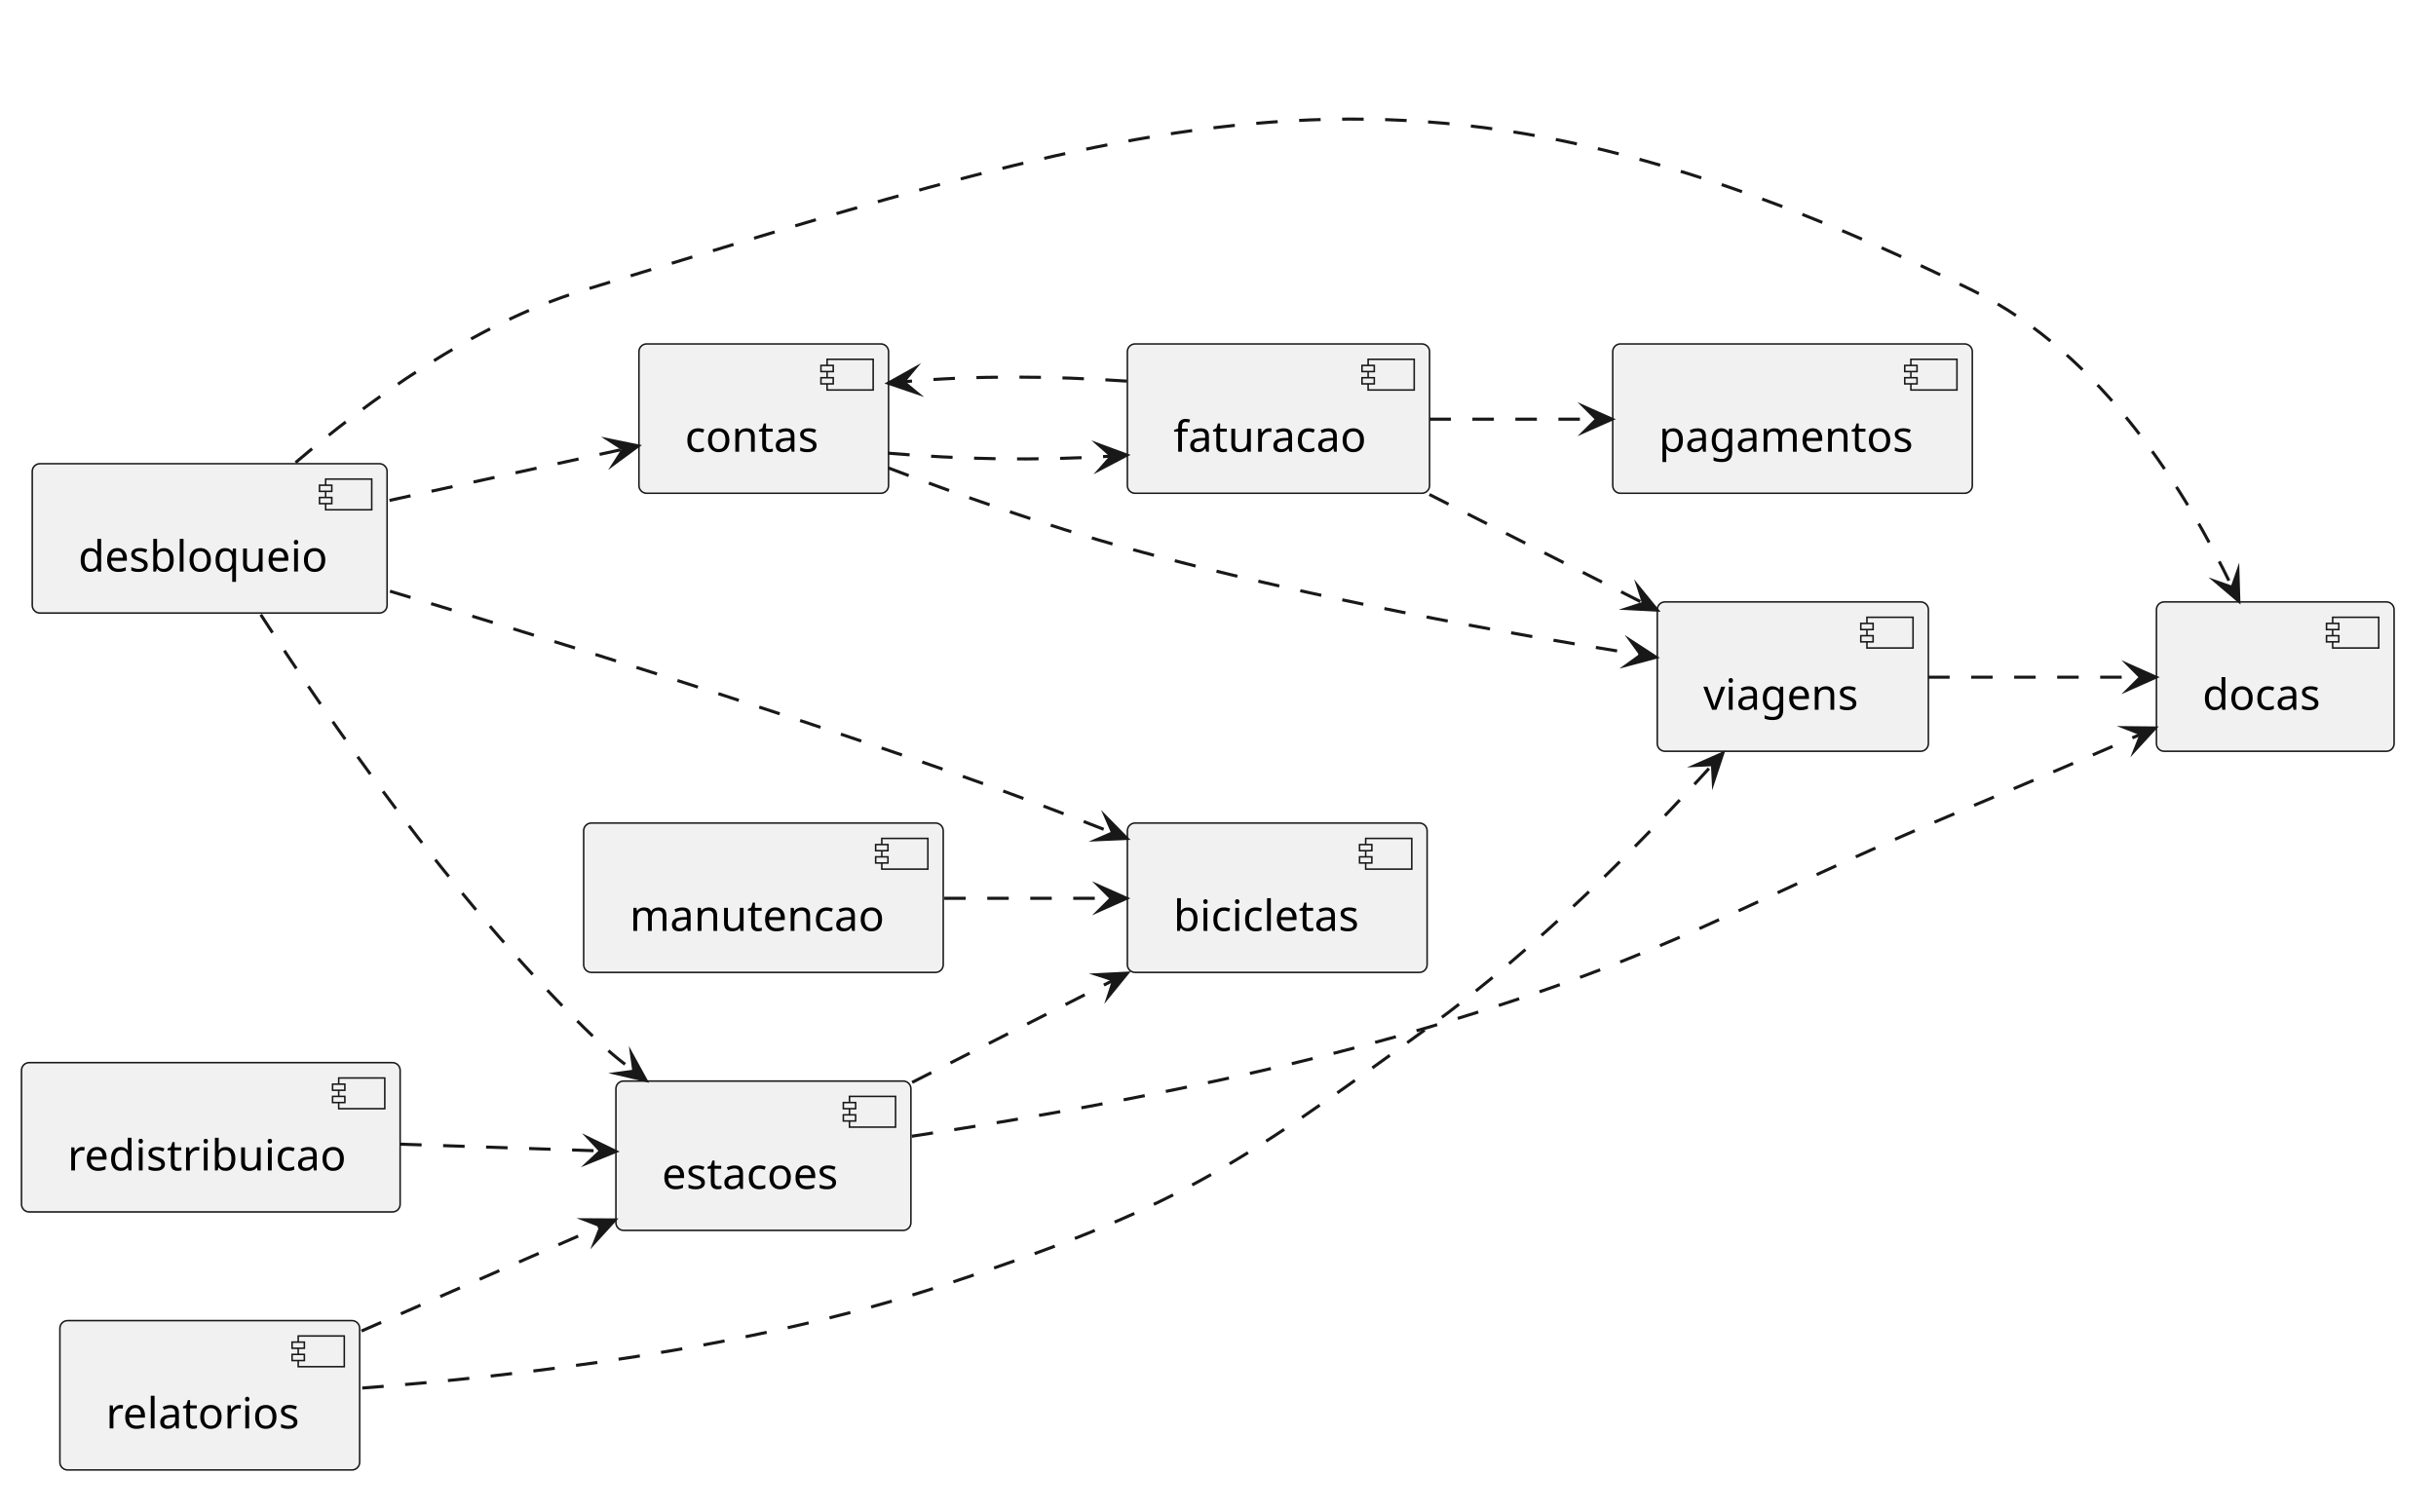
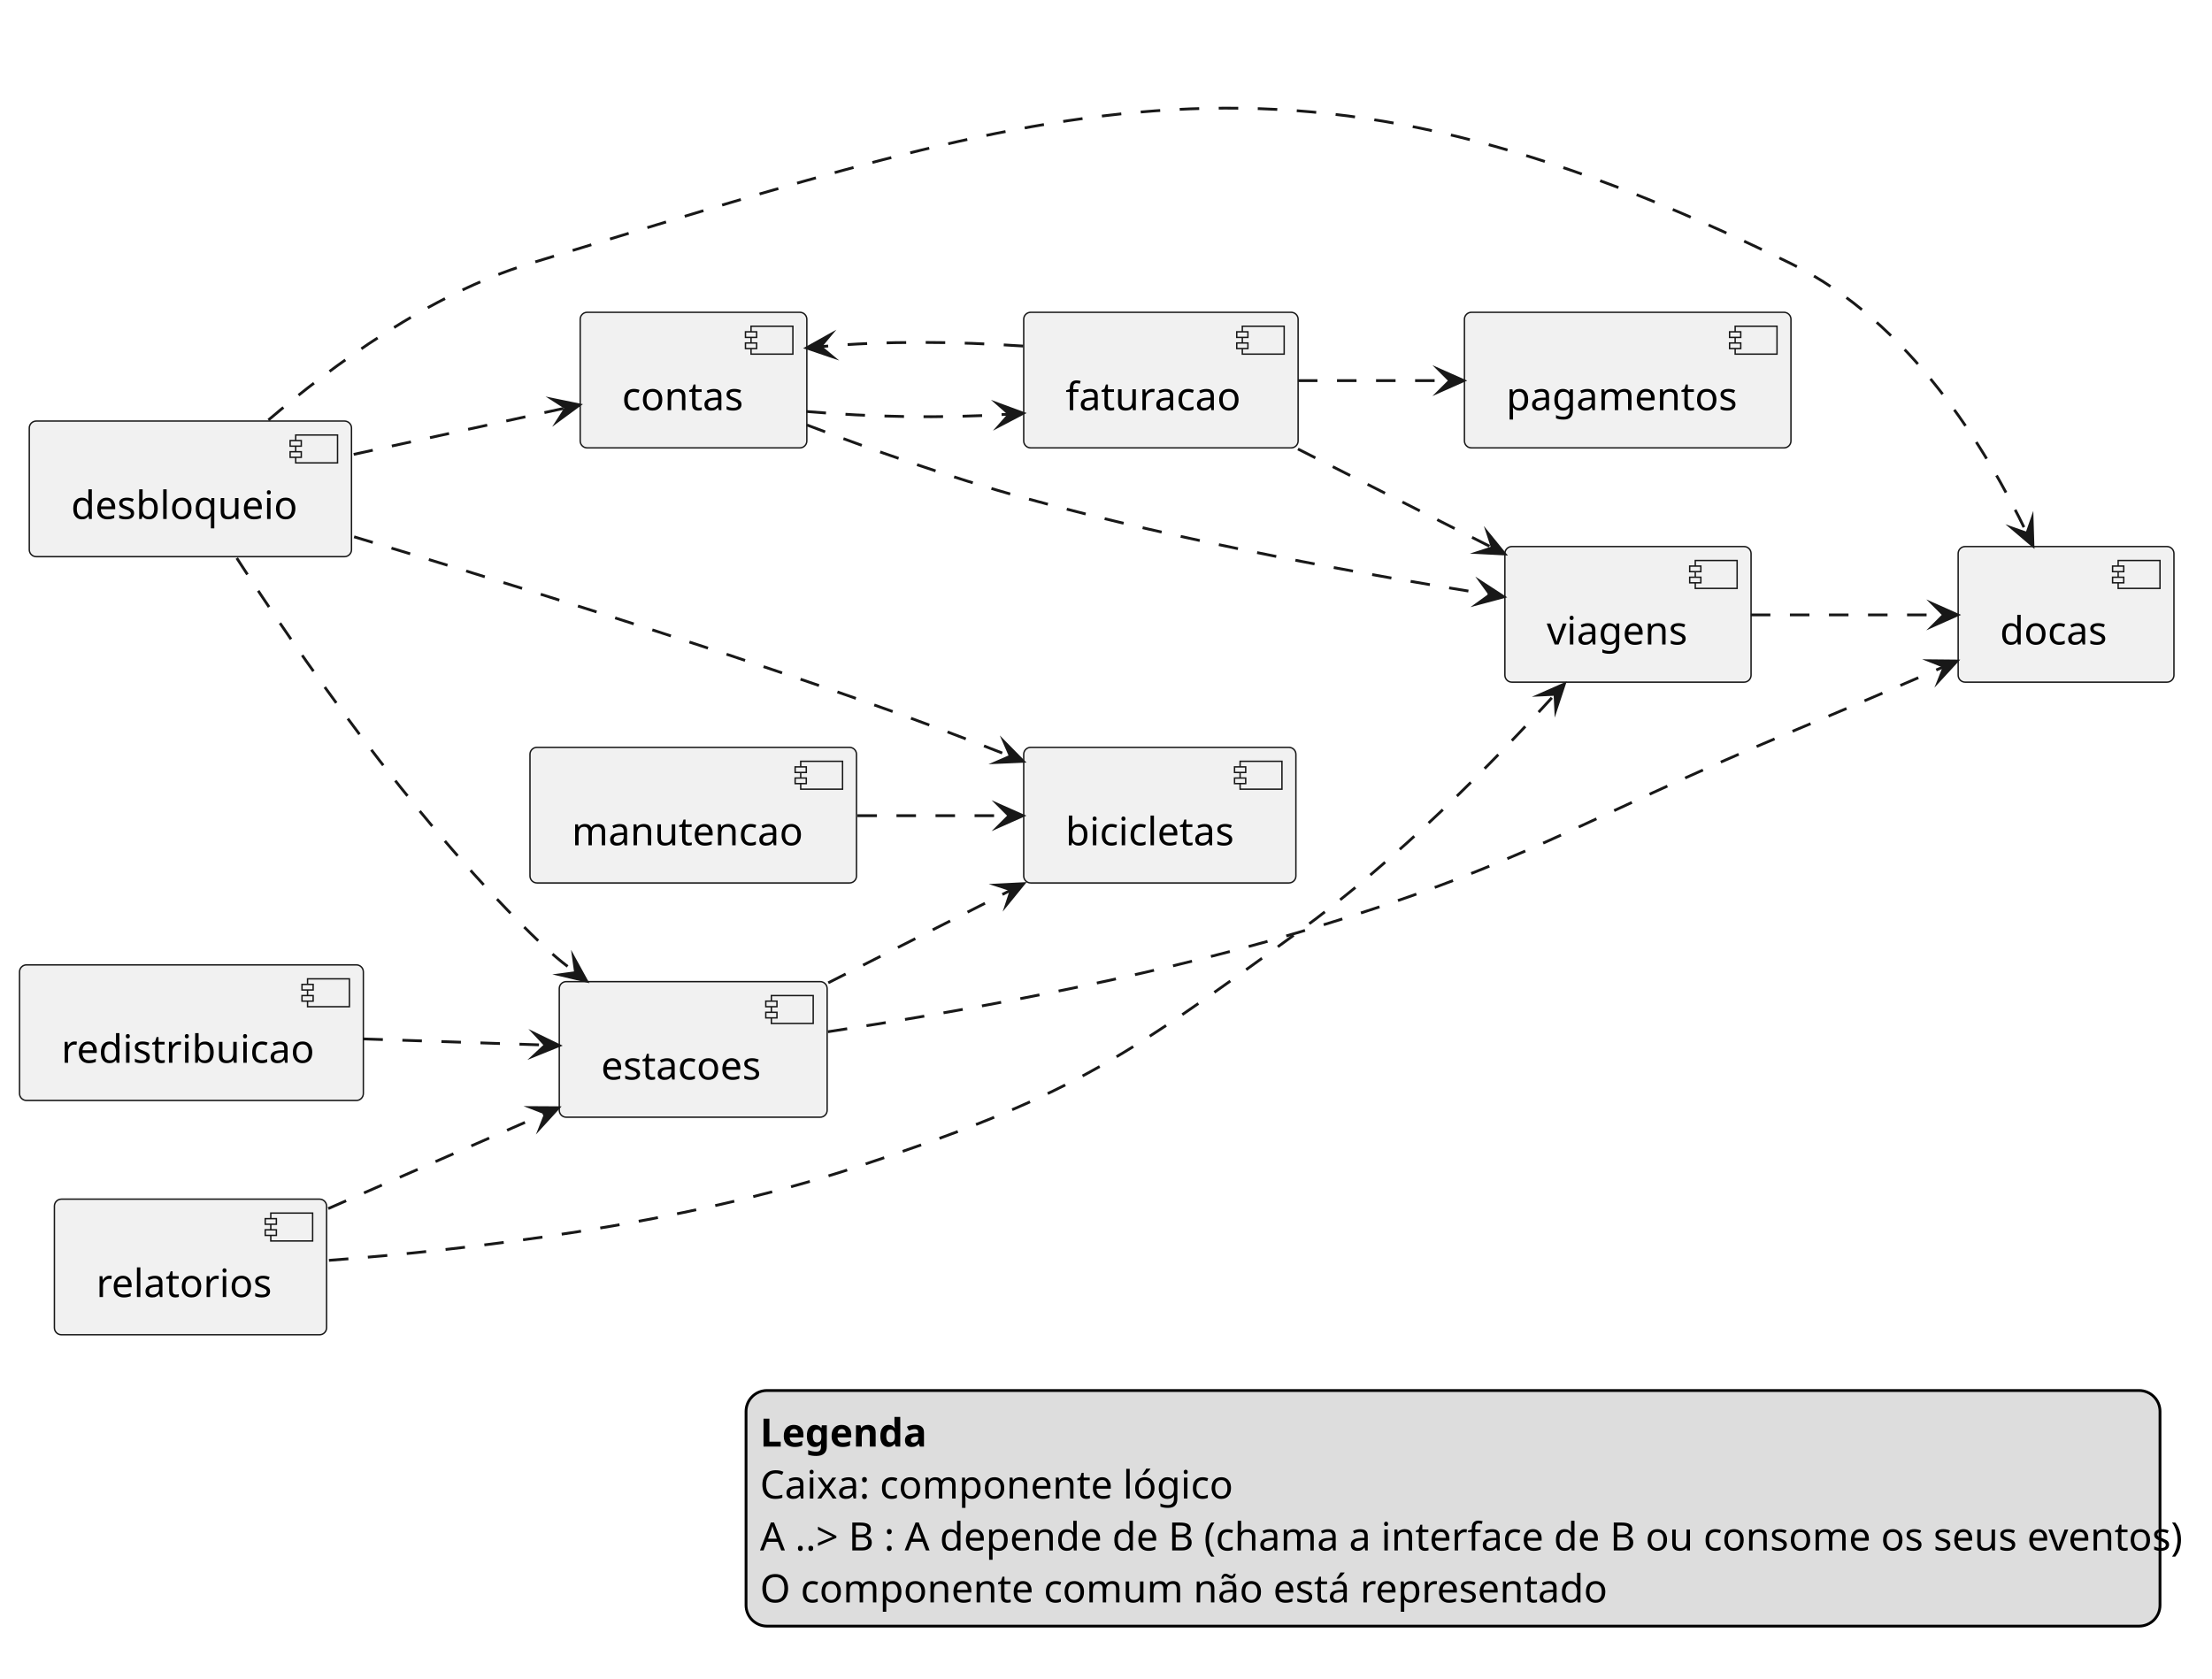
- <svg xmlns="http://www.w3.org/2000/svg" version="1.1" data-diagram-type="DESCRIPTION" style="width:793px;height:492px;background:#FFFFFF;" width="793px" height="492px" viewBox="0 0 793 492" zoomAndPan="magnify" preserveAspectRatio="none" contentStyleType="text/css">
+ <svg xmlns="http://www.w3.org/2000/svg" version="1.1" data-diagram-type="DESCRIPTION" style="width:793px;height:602px;background:#FFFFFF;" width="793px" height="602px" viewBox="0 0 793 602" zoomAndPan="magnify" preserveAspectRatio="none" contentStyleType="text/css">
  <defs />
  <g font-family="sans-serif" lengthAdjust="spacing">
    <g class="entity" data-qualified-name="contas" id="ent0001" data-source-line="7">
      <rect x="208" y="111.98" width="81.248" height="48.621" fill="#F1F1F1" style="stroke:#181818;stroke-width:0.5;" rx="2.5" ry="2.5" />
      <rect x="269.248" y="116.98" width="15" height="10" fill="#F1F1F1" style="stroke:#181818;stroke-width:0.5;" />
      <rect x="267.248" y="118.98" width="4" height="2" fill="#F1F1F1" style="stroke:#181818;stroke-width:0.5;" />
      <rect x="267.248" y="122.98" width="4" height="2" fill="#F1F1F1" style="stroke:#181818;stroke-width:0.5;" />
      <text x="223" y="147.087" fill="#000" font-size="14" textLength="41.248">contas</text>
    </g>
    <g class="entity" data-qualified-name="desbloqueio" id="ent0002" data-source-line="8">
      <rect x="10.5" y="150.98" width="115.51" height="48.621" fill="#F1F1F1" style="stroke:#181818;stroke-width:0.5;" rx="2.5" ry="2.5" />
      <rect x="106.01" y="155.98" width="15" height="10" fill="#F1F1F1" style="stroke:#181818;stroke-width:0.5;" />
      <rect x="104.01" y="157.98" width="4" height="2" fill="#F1F1F1" style="stroke:#181818;stroke-width:0.5;" />
      <rect x="104.01" y="161.98" width="4" height="2" fill="#F1F1F1" style="stroke:#181818;stroke-width:0.5;" />
      <text x="25.5" y="186.087" fill="#000" font-size="14" textLength="75.51">desbloqueio</text>
    </g>
    <g class="entity" data-qualified-name="docas" id="ent0003" data-source-line="9">
      <rect x="702" y="195.98" width="77.358" height="48.621" fill="#F1F1F1" style="stroke:#181818;stroke-width:0.5;" rx="2.5" ry="2.5" />
      <rect x="759.358" y="200.98" width="15" height="10" fill="#F1F1F1" style="stroke:#181818;stroke-width:0.5;" />
      <rect x="757.358" y="202.98" width="4" height="2" fill="#F1F1F1" style="stroke:#181818;stroke-width:0.5;" />
      <rect x="757.358" y="206.98" width="4" height="2" fill="#F1F1F1" style="stroke:#181818;stroke-width:0.5;" />
      <text x="717" y="231.087" fill="#000" font-size="14" textLength="37.358">docas</text>
    </g>
    <g class="entity" data-qualified-name="estacoes" id="ent0004" data-source-line="10">
      <rect x="200.5" y="351.98" width="96.034" height="48.621" fill="#F1F1F1" style="stroke:#181818;stroke-width:0.5;" rx="2.5" ry="2.5" />
      <rect x="276.534" y="356.98" width="15" height="10" fill="#F1F1F1" style="stroke:#181818;stroke-width:0.5;" />
      <rect x="274.534" y="358.98" width="4" height="2" fill="#F1F1F1" style="stroke:#181818;stroke-width:0.5;" />
      <rect x="274.534" y="362.98" width="4" height="2" fill="#F1F1F1" style="stroke:#181818;stroke-width:0.5;" />
      <text x="215.5" y="387.087" fill="#000" font-size="14" textLength="56.034">estacoes</text>
    </g>
    <g class="entity" data-qualified-name="bicicletas" id="ent0005" data-source-line="11">
      <rect x="367" y="267.98" width="97.579" height="48.621" fill="#F1F1F1" style="stroke:#181818;stroke-width:0.5;" rx="2.5" ry="2.5" />
      <rect x="444.579" y="272.98" width="15" height="10" fill="#F1F1F1" style="stroke:#181818;stroke-width:0.5;" />
      <rect x="442.579" y="274.98" width="4" height="2" fill="#F1F1F1" style="stroke:#181818;stroke-width:0.5;" />
      <rect x="442.579" y="278.98" width="4" height="2" fill="#F1F1F1" style="stroke:#181818;stroke-width:0.5;" />
      <text x="382" y="303.087" fill="#000" font-size="14" textLength="57.579">bicicletas</text>
    </g>
    <g class="entity" data-qualified-name="viagens" id="ent0006" data-source-line="12">
      <rect x="539.5" y="195.98" width="88.255" height="48.621" fill="#F1F1F1" style="stroke:#181818;stroke-width:0.5;" rx="2.5" ry="2.5" />
      <rect x="607.755" y="200.98" width="15" height="10" fill="#F1F1F1" style="stroke:#181818;stroke-width:0.5;" />
      <rect x="605.755" y="202.98" width="4" height="2" fill="#F1F1F1" style="stroke:#181818;stroke-width:0.5;" />
      <rect x="605.755" y="206.98" width="4" height="2" fill="#F1F1F1" style="stroke:#181818;stroke-width:0.5;" />
      <text x="554.5" y="231.087" fill="#000" font-size="14" textLength="48.255">viagens</text>
    </g>
    <g class="entity" data-qualified-name="faturacao" id="ent0007" data-source-line="13">
      <rect x="367" y="111.98" width="98.372" height="48.621" fill="#F1F1F1" style="stroke:#181818;stroke-width:0.5;" rx="2.5" ry="2.5" />
      <rect x="445.372" y="116.98" width="15" height="10" fill="#F1F1F1" style="stroke:#181818;stroke-width:0.5;" />
      <rect x="443.372" y="118.98" width="4" height="2" fill="#F1F1F1" style="stroke:#181818;stroke-width:0.5;" />
      <rect x="443.372" y="122.98" width="4" height="2" fill="#F1F1F1" style="stroke:#181818;stroke-width:0.5;" />
      <text x="382" y="147.087" fill="#000" font-size="14" textLength="58.372">faturacao</text>
    </g>
    <g class="entity" data-qualified-name="pagamentos" id="ent0008" data-source-line="14">
      <rect x="525" y="111.98" width="117.055" height="48.621" fill="#F1F1F1" style="stroke:#181818;stroke-width:0.5;" rx="2.5" ry="2.5" />
      <rect x="622.055" y="116.98" width="15" height="10" fill="#F1F1F1" style="stroke:#181818;stroke-width:0.5;" />
      <rect x="620.055" y="118.98" width="4" height="2" fill="#F1F1F1" style="stroke:#181818;stroke-width:0.5;" />
      <rect x="620.055" y="122.98" width="4" height="2" fill="#F1F1F1" style="stroke:#181818;stroke-width:0.5;" />
      <text x="540" y="147.087" fill="#000" font-size="14" textLength="77.055">pagamentos</text>
    </g>
    <g class="entity" data-qualified-name="manutencao" id="ent0009" data-source-line="15">
      <rect x="190" y="267.98" width="117.055" height="48.621" fill="#F1F1F1" style="stroke:#181818;stroke-width:0.5;" rx="2.5" ry="2.5" />
      <rect x="287.055" y="272.98" width="15" height="10" fill="#F1F1F1" style="stroke:#181818;stroke-width:0.5;" />
      <rect x="285.055" y="274.98" width="4" height="2" fill="#F1F1F1" style="stroke:#181818;stroke-width:0.5;" />
      <rect x="285.055" y="278.98" width="4" height="2" fill="#F1F1F1" style="stroke:#181818;stroke-width:0.5;" />
      <text x="205" y="303.087" fill="#000" font-size="14" textLength="77.055">manutencao</text>
    </g>
    <g class="entity" data-qualified-name="redistribuicao" id="ent0010" data-source-line="16">
      <rect x="7" y="345.98" width="123.262" height="48.621" fill="#F1F1F1" style="stroke:#181818;stroke-width:0.5;" rx="2.5" ry="2.5" />
      <rect x="110.262" y="350.98" width="15" height="10" fill="#F1F1F1" style="stroke:#181818;stroke-width:0.5;" />
      <rect x="108.262" y="352.98" width="4" height="2" fill="#F1F1F1" style="stroke:#181818;stroke-width:0.5;" />
      <rect x="108.262" y="356.98" width="4" height="2" fill="#F1F1F1" style="stroke:#181818;stroke-width:0.5;" />
      <text x="22" y="381.087" fill="#000" font-size="14" textLength="83.262">redistribuicao</text>
    </g>
    <g class="entity" data-qualified-name="relatorios" id="ent0011" data-source-line="17">
      <rect x="19.5" y="429.98" width="97.579" height="48.621" fill="#F1F1F1" style="stroke:#181818;stroke-width:0.5;" rx="2.5" ry="2.5" />
      <rect x="97.079" y="434.98" width="15" height="10" fill="#F1F1F1" style="stroke:#181818;stroke-width:0.5;" />
      <rect x="95.079" y="436.98" width="4" height="2" fill="#F1F1F1" style="stroke:#181818;stroke-width:0.5;" />
      <rect x="95.079" y="440.98" width="4" height="2" fill="#F1F1F1" style="stroke:#181818;stroke-width:0.5;" />
      <text x="34.5" y="465.087" fill="#000" font-size="14" textLength="57.579">relatorios</text>
    </g>
    <g class="link" data-entity-1="ent0002" data-entity-2="ent0001" id="lnk12" data-source-line="19" data-link-type="dependency">
      <path d="M126.8,162.93 C153.22,157.14 179.056,151.48 202.886,146.26" style="stroke:#181818;stroke-width:1;stroke-dasharray:7,7;" fill="none" id="desbloqueio-to-contas" />
      <polygon points="207.77,145.19,198.123,143.208,202.886,146.26,199.834,151.023,207.77,145.19" fill="#181818" style="stroke:#181818;stroke-width:1;stroke-linejoin:miter;stroke-miterlimit:10;" />
    </g>
    <g class="link" data-entity-1="ent0002" data-entity-2="ent0004" id="lnk13" data-source-line="20" data-link-type="dependency">
      <path d="M84.89,200.12 C106.1,232.96 146.64,291.88 190,334.48 C196.17,340.54 199.29,343.404 206.34,348.764" style="stroke:#181818;stroke-width:1;stroke-dasharray:7,7;" fill="none" id="desbloqueio-to-estacoes" />
      <polygon points="210.32,351.79,205.576,343.159,206.34,348.764,200.735,349.527,210.32,351.79" fill="#181818" style="stroke:#181818;stroke-width:1;stroke-linejoin:miter;stroke-miterlimit:10;" />
    </g>
    <g class="link" data-entity-1="ent0002" data-entity-2="ent0005" id="lnk14" data-source-line="21" data-link-type="dependency">
      <path d="M126.95,192.48 C175.27,207.05 246.02,229.02 307,250.48 C326.74,257.43 343.608,263.827 362.208,271.157" style="stroke:#181818;stroke-width:1;stroke-dasharray:7,7;" fill="none" id="desbloqueio-to-bicicletas" />
      <polygon points="366.86,272.99,359.953,265.969,362.208,271.157,357.02,273.412,366.86,272.99" fill="#181818" style="stroke:#181818;stroke-width:1;stroke-linejoin:miter;stroke-miterlimit:10;" />
    </g>
    <g class="link" data-entity-1="ent0002" data-entity-2="ent0003" id="lnk15" data-source-line="22" data-link-type="dependency">
      <path d="M96.23,150.6 C119.15,131.08 154.07,105.43 190,94.48 C382.16,35.9 461.65,6 642,94.48 C684.83,115.5 712.04,160.896 726.65,191.216" style="stroke:#181818;stroke-width:1;stroke-dasharray:7,7;" fill="none" id="desbloqueio-to-docas" />
      <polygon points="728.82,195.72,728.517,185.876,726.65,191.216,721.31,189.349,728.82,195.72" fill="#181818" style="stroke:#181818;stroke-width:1;stroke-linejoin:miter;stroke-miterlimit:10;" />
    </g>
    <g class="link" data-entity-1="ent0006" data-entity-2="ent0003" id="lnk16" data-source-line="23" data-link-type="dependency">
      <path d="M627.68,220.48 C650.97,220.48 674.44,220.48 696.82,220.48" style="stroke:#181818;stroke-width:1;stroke-dasharray:7,7;" fill="none" id="viagens-to-docas" />
      <polygon points="701.82,220.48,692.82,216.48,696.82,220.48,692.82,224.48,701.82,220.48" fill="#181818" style="stroke:#181818;stroke-width:1;stroke-linejoin:miter;stroke-miterlimit:10;" />
    </g>
    <g class="link" data-entity-1="ent0004" data-entity-2="ent0003" id="lnk17" data-source-line="24" data-link-type="dependency">
      <path d="M296.8,369.96 C340.89,363.26 408.19,351.4 465,334.48 C546.39,310.24 563.66,295.28 642,262.48 C661.72,254.22 679.001,246.806 697.021,239.006" style="stroke:#181818;stroke-width:1;stroke-dasharray:7,7;" fill="none" id="estacoes-to-docas" />
      <polygon points="701.61,237.02,691.762,236.924,697.021,239.006,694.939,244.266,701.61,237.02" fill="#181818" style="stroke:#181818;stroke-width:1;stroke-linejoin:miter;stroke-miterlimit:10;" />
    </g>
    <g class="link" data-entity-1="ent0004" data-entity-2="ent0005" id="lnk18" data-source-line="25" data-link-type="dependency">
      <path d="M296.93,352.41 C318.89,341.26 340.491,330.292 362.531,319.112" style="stroke:#181818;stroke-width:1;stroke-dasharray:7,7;" fill="none" id="estacoes-to-bicicletas" />
      <polygon points="366.99,316.85,357.154,317.354,362.531,319.112,360.773,324.489,366.99,316.85" fill="#181818" style="stroke:#181818;stroke-width:1;stroke-linejoin:miter;stroke-miterlimit:10;" />
    </g>
    <g class="link" data-entity-1="ent0009" data-entity-2="ent0005" id="lnk19" data-source-line="26" data-link-type="dependency">
      <path d="M307.38,292.48 C326.77,292.48 343.17,292.48 361.74,292.48" style="stroke:#181818;stroke-width:1;stroke-dasharray:7,7;" fill="none" id="manutencao-to-bicicletas" />
      <polygon points="366.74,292.48,357.74,288.48,361.74,292.48,357.74,296.48,366.74,292.48" fill="#181818" style="stroke:#181818;stroke-width:1;stroke-linejoin:miter;stroke-miterlimit:10;" />
    </g>
    <g class="link" data-entity-1="ent0007" data-entity-2="ent0006" id="lnk20" data-source-line="27" data-link-type="dependency">
      <path d="M465.31,161 C488.79,172.91 512.292,184.847 535.022,196.387" style="stroke:#181818;stroke-width:1;stroke-dasharray:7,7;" fill="none" id="faturacao-to-viagens" />
      <polygon points="539.48,198.65,533.266,191.009,535.022,196.387,529.644,198.142,539.48,198.65" fill="#181818" style="stroke:#181818;stroke-width:1;stroke-linejoin:miter;stroke-miterlimit:10;" />
    </g>
    <g class="link" data-entity-1="ent0007" data-entity-2="ent0001" id="lnk21" data-source-line="28" data-link-type="dependency">
      <path d="M366.83,124.09 C342.15,122.41 317.449,122.188 294.119,124.308" style="stroke:#181818;stroke-width:1;stroke-dasharray:7,7;" fill="none" id="faturacao-to-contas" />
      <polygon points="289.14,124.76,298.465,127.929,294.119,124.308,297.741,119.962,289.14,124.76" fill="#181818" style="stroke:#181818;stroke-width:1;stroke-linejoin:miter;stroke-miterlimit:10;" />
    </g>
    <g class="link" data-entity-1="ent0001" data-entity-2="ent0007" id="lnk24" data-source-line="31" data-link-type="dependency">
      <path d="M289.14,147.55 C312.47,149.55 337.16,150.091 361.84,148.501" style="stroke:#181818;stroke-width:1;stroke-dasharray:7,7;" fill="none" id="contas-to-faturacao" />
      <polygon points="366.83,148.18,357.591,144.767,361.84,148.501,358.106,152.75,366.83,148.18" fill="#181818" style="stroke:#181818;stroke-width:1;stroke-linejoin:miter;stroke-miterlimit:10;" />
    </g>
    <g class="link" data-entity-1="ent0007" data-entity-2="ent0008" id="lnk22" data-source-line="29" data-link-type="dependency">
      <path d="M465.31,136.48 C483.92,136.48 500.35,136.48 519.76,136.48" style="stroke:#181818;stroke-width:1;stroke-dasharray:7,7;" fill="none" id="faturacao-to-pagamentos" />
      <polygon points="524.76,136.48,515.76,132.48,519.76,136.48,515.76,140.48,524.76,136.48" fill="#181818" style="stroke:#181818;stroke-width:1;stroke-linejoin:miter;stroke-miterlimit:10;" />
    </g>
    <g class="link" data-entity-1="ent0001" data-entity-2="ent0006" id="lnk23" data-source-line="30" data-link-type="dependency">
      <path d="M289.26,152.38 C311.8,160.97 340.68,171.25 367,178.48 C425.81,194.62 490.353,206.201 534.193,213.211" style="stroke:#181818;stroke-width:1;stroke-dasharray:7,7;" fill="none" id="contas-to-viagens" />
      <polygon points="539.13,214,530.874,208.629,534.193,213.211,529.611,216.529,539.13,214" fill="#181818" style="stroke:#181818;stroke-width:1;stroke-linejoin:miter;stroke-miterlimit:10;" />
    </g>
    <g class="link" data-entity-1="ent0010" data-entity-2="ent0004" id="lnk25" data-source-line="32" data-link-type="dependency">
      <path d="M130.26,372.53 C153.22,373.3 173.983,374 195.503,374.73" style="stroke:#181818;stroke-width:1;stroke-dasharray:7,7;" fill="none" id="redistribuicao-to-estacoes" />
      <polygon points="200.5,374.9,191.641,370.597,195.503,374.73,191.37,378.593,200.5,374.9" fill="#181818" style="stroke:#181818;stroke-width:1;stroke-linejoin:miter;stroke-miterlimit:10;" />
    </g>
    <g class="link" data-entity-1="ent0011" data-entity-2="ent0006" id="lnk26" data-source-line="33" data-link-type="dependency">
      <path d="M117.92,451.93 C166.72,448.26 243.65,439.44 307,418.48 C382.5,393.5 400.71,381.3 465,334.48 C501.76,307.71 535.108,273.571 557.468,248.961" style="stroke:#181818;stroke-width:1;stroke-dasharray:7,7;" fill="none" id="relatorios-to-viagens" />
      <polygon points="560.83,245.26,551.817,249.231,557.468,248.961,557.738,254.611,560.83,245.26" fill="#181818" style="stroke:#181818;stroke-width:1;stroke-linejoin:miter;stroke-miterlimit:10;" />
    </g>
    <g class="link" data-entity-1="ent0011" data-entity-2="ent0004" id="lnk27" data-source-line="34" data-link-type="dependency">
      <path d="M117.67,433.37 C143.31,422.14 170.13,410.376 195.64,399.206" style="stroke:#181818;stroke-width:1;stroke-dasharray:7,7;" fill="none" id="relatorios-to-estacoes" />
      <polygon points="200.22,397.2,190.371,397.146,195.64,399.206,193.58,404.474,200.22,397.2" fill="#181818" style="stroke:#181818;stroke-width:1;stroke-linejoin:miter;stroke-miterlimit:10;" />
    </g>
+     <g class="legend" data-source-line="36">
+       <rect x="267.454" y="498.601" width="506.904" height="84.484" fill="#DDD" style="stroke:#000;stroke-width:1;" rx="7.5" ry="7.5" />
+       <text x="272.454" y="518.709" fill="#000" font-size="14" textLength="57.565" font-weight="700">Legenda</text>
+       <text x="272.454" y="537.33" fill="#000" font-size="14" textLength="161.096">Caixa: componente lógico</text>
+       <text x="272.454" y="555.951" fill="#000" font-size="14" textLength="496.904">A ..&gt; B : A depende de B (chama a interface de B ou consome os seus eventos)</text>
+       <text x="272.454" y="574.572" fill="#000" font-size="14" textLength="285.612">O componente comum não está representado</text>
+     </g>
  </g>
</svg>
